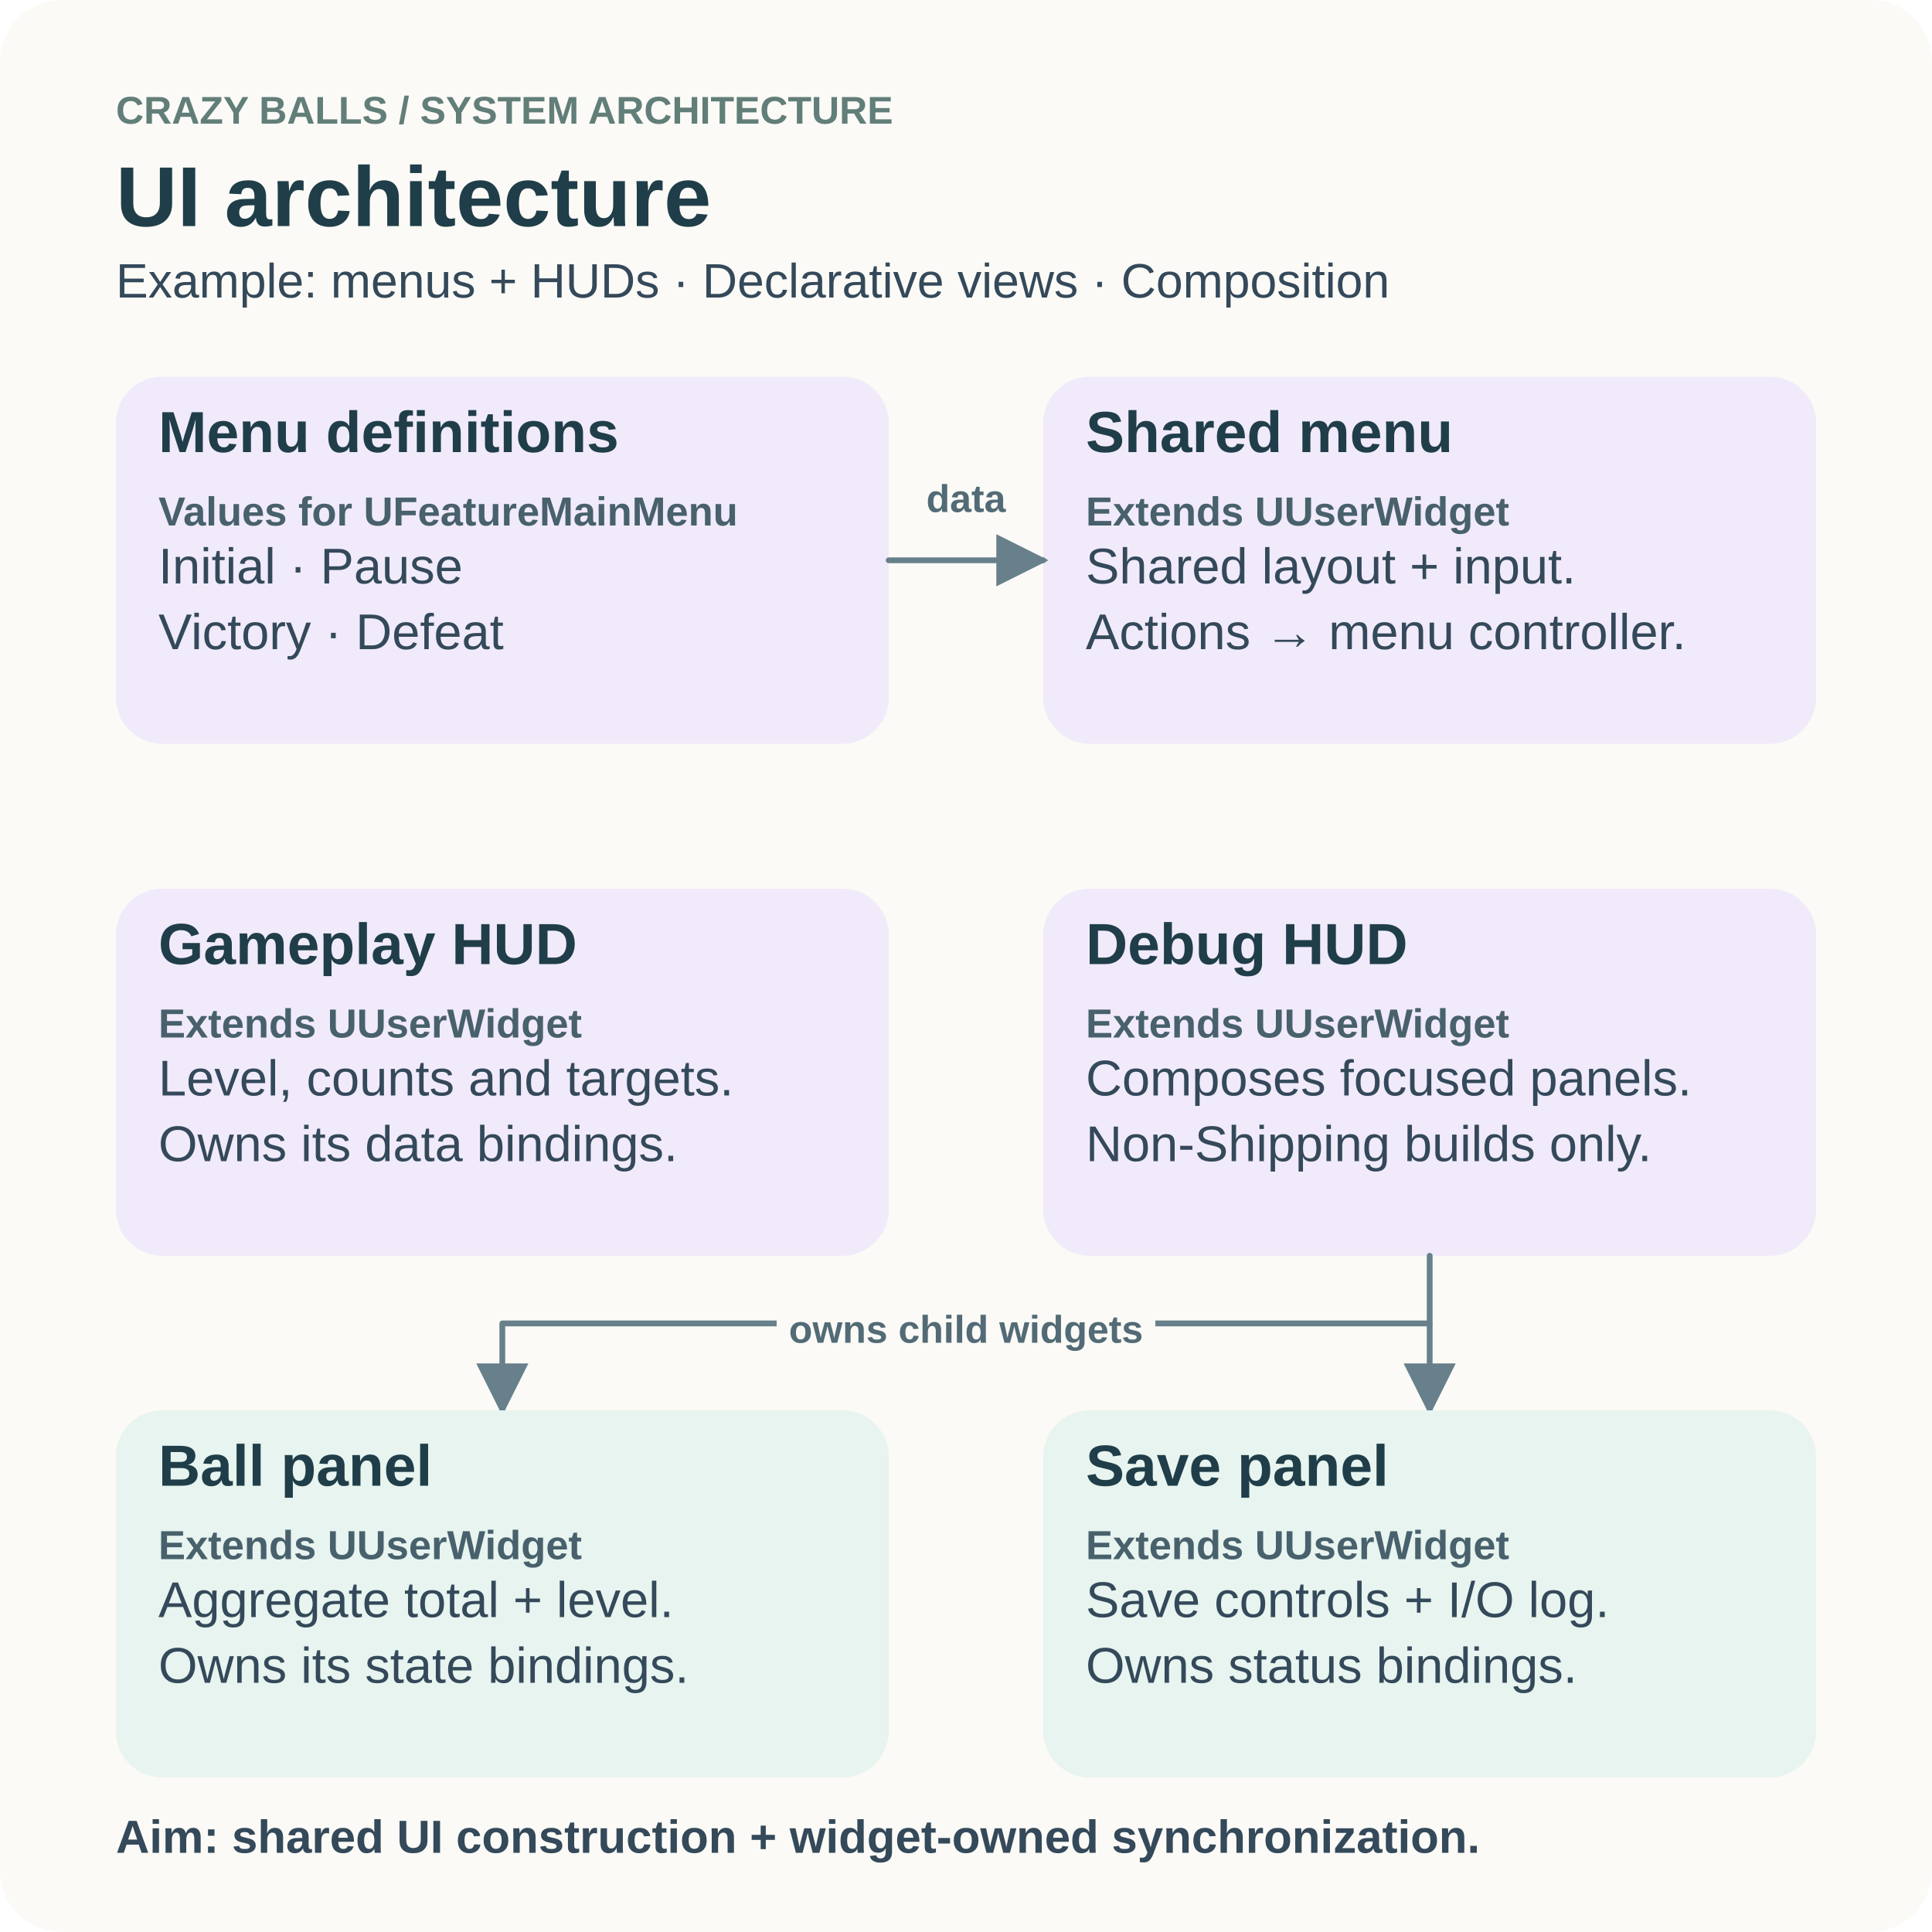
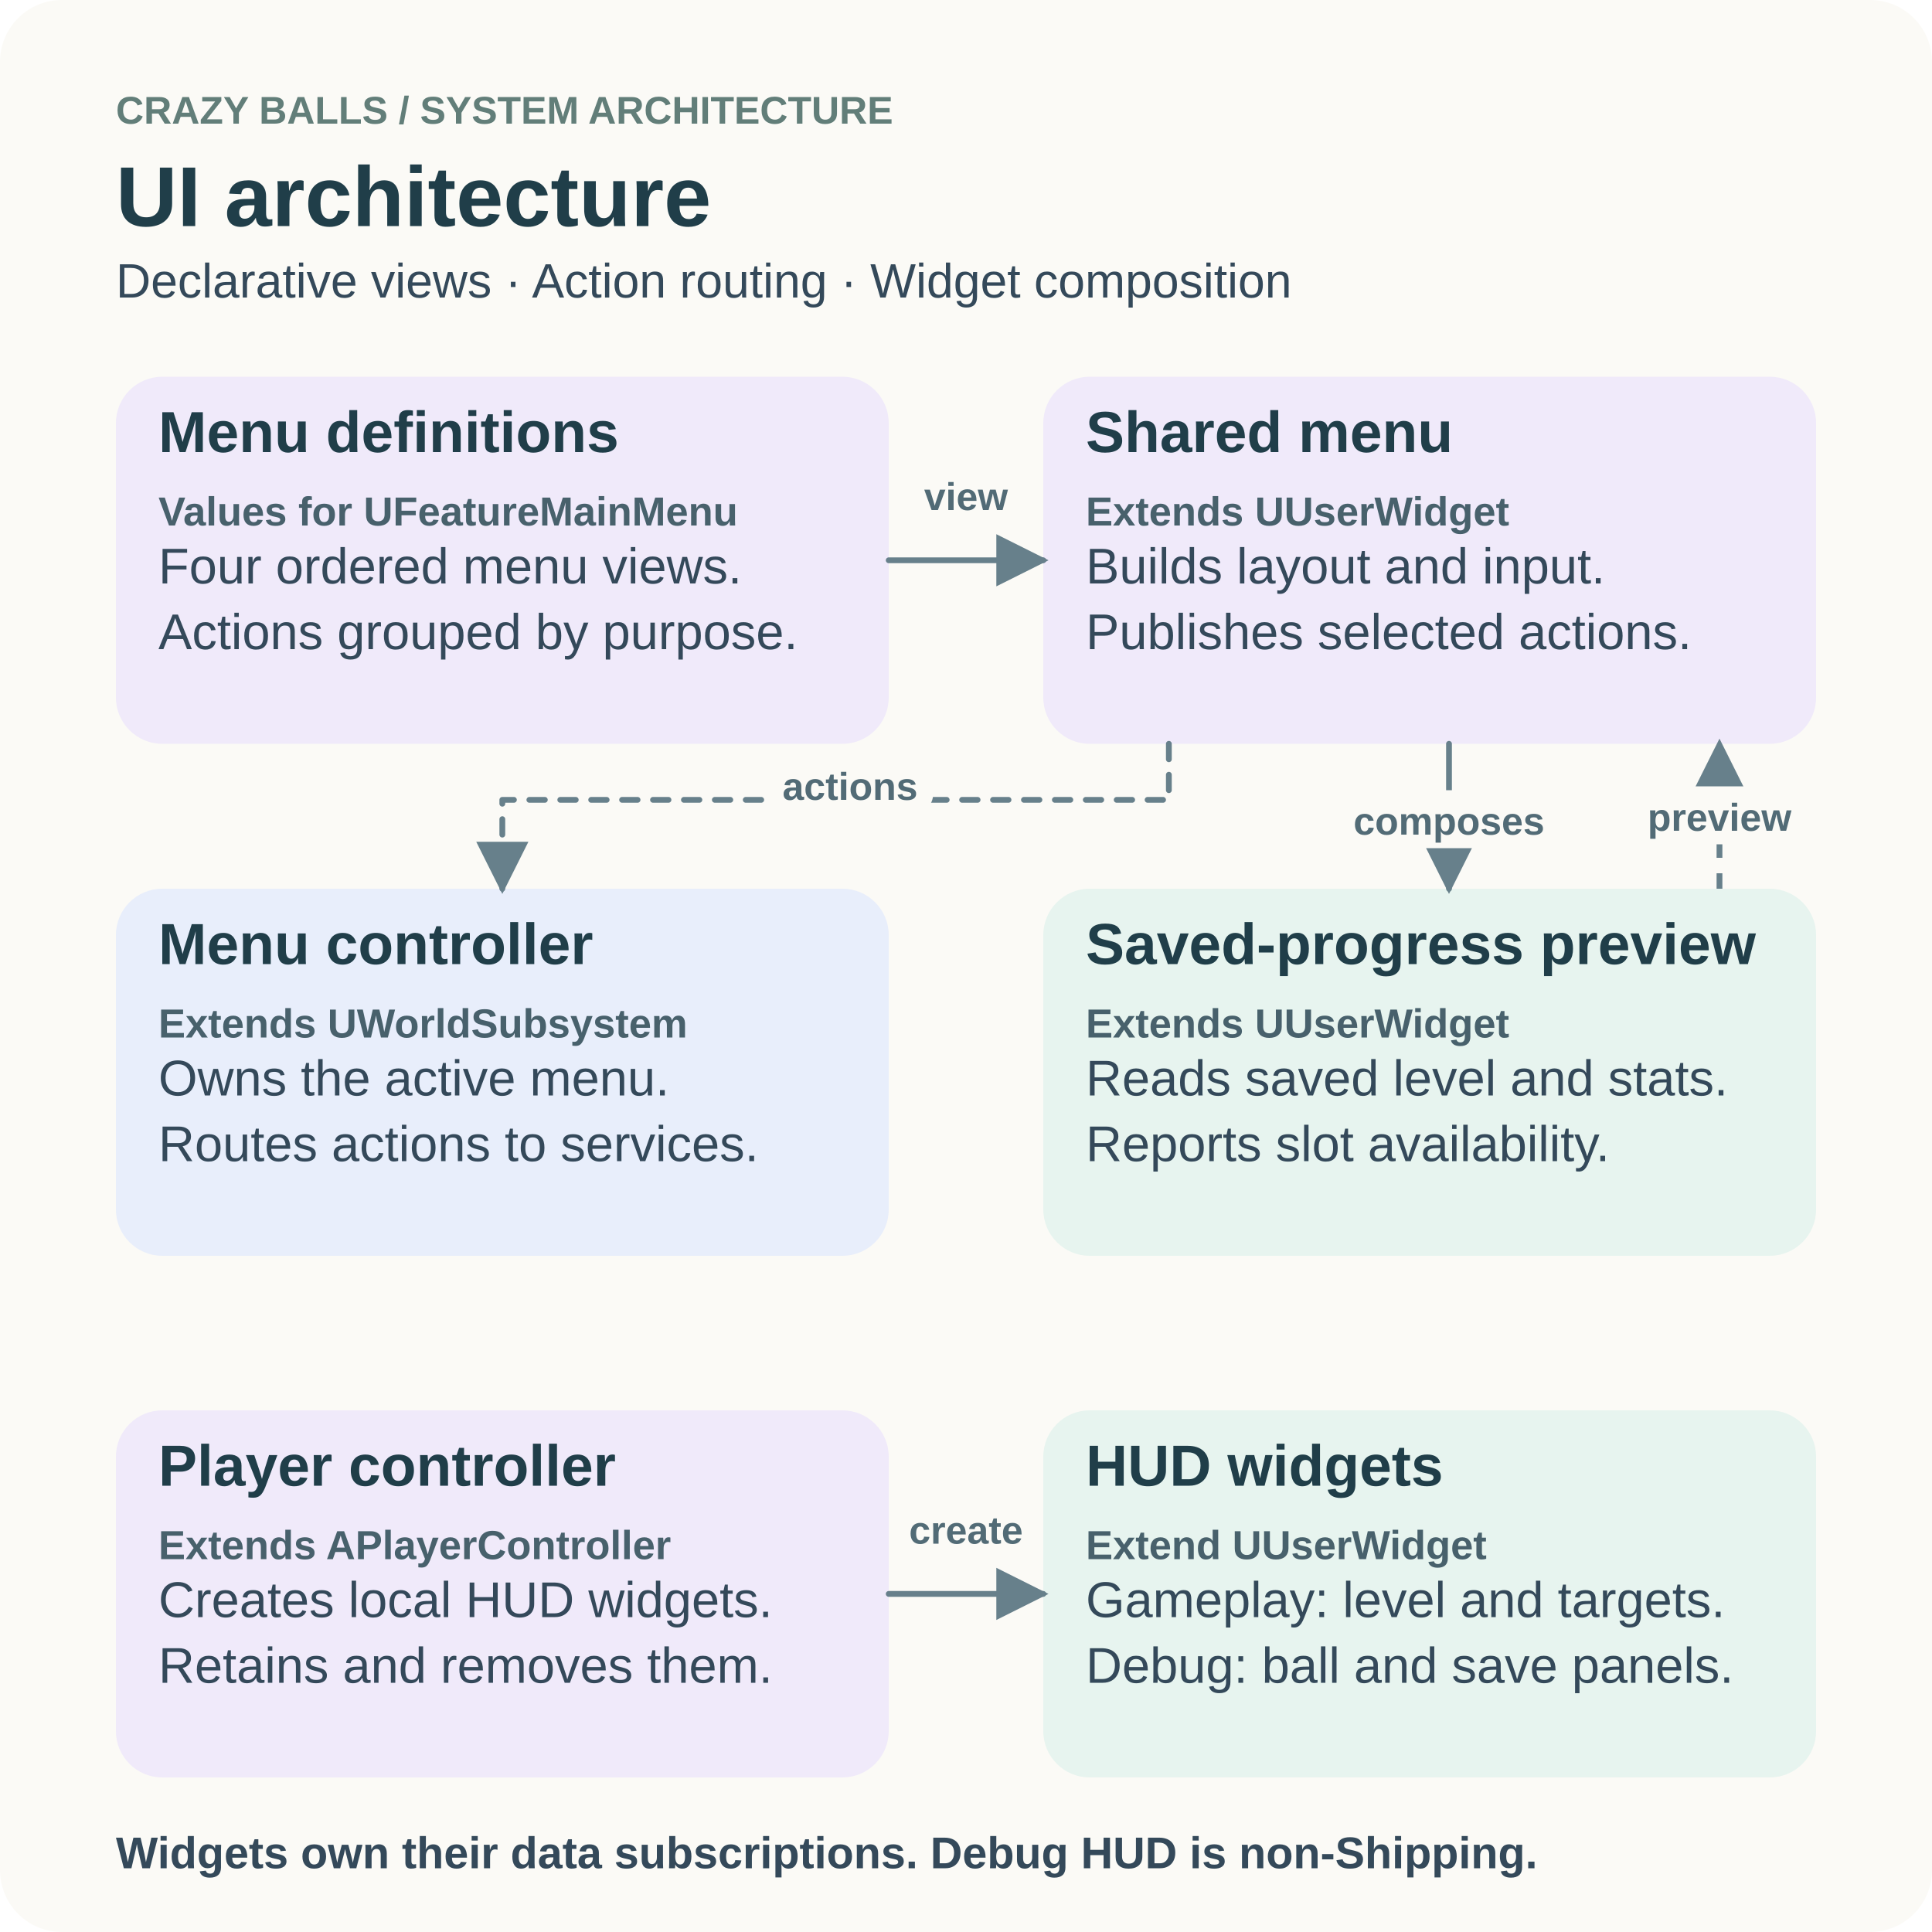
<svg xmlns="http://www.w3.org/2000/svg" width="1000" height="1000" viewBox="0 0 1000 1000" role="img" aria-labelledby="title desc">
  <defs>
    <marker id="arrow" viewBox="0 0 10 10" refX="9" refY="5" markerWidth="9" markerHeight="9" orient="auto-start-reverse">
      <path d="M 0 0 L 10 5 L 0 10 z" fill="#67808b" />
    </marker>
  </defs>
  <g font-family="Segoe UI, Arial, sans-serif">
    <rect width="1000" height="1000" rx="32" fill="#fbfaf6" />
    <text x="60" y="64" font-size="20" font-weight="700" fill="#627e79" text-anchor="start">CRAZY BALLS / SYSTEM ARCHITECTURE</text>
    <text x="60" y="117" font-size="44" font-weight="700" fill="#203e49" text-anchor="start">UI architecture</text>
-     <text x="60" y="154" font-size="25" font-weight="400" fill="#34495a" text-anchor="start">Example: menus + HUDs · Declarative views · Composition</text>
+     <text x="60" y="154" font-size="25" font-weight="400" fill="#34495a" text-anchor="start">Declarative views · Action routing · Widget composition</text>
    <rect x="60" y="195" width="400" height="190" rx="24" fill="#f0eafa" />
    <text x="82" y="234" font-size="30" font-weight="700" fill="#203e49" text-anchor="start">Menu definitions</text>
    <text x="82" y="272" font-size="21" font-weight="600" fill="#48616c" text-anchor="start">Values for UFeatureMainMenu</text>
-     <text x="82" y="302" font-size="26" font-weight="400" fill="#34495a" text-anchor="start">Initial · Pause</text>
-     <text x="82" y="336" font-size="26" font-weight="400" fill="#34495a" text-anchor="start">Victory · Defeat</text>
+     <text x="82" y="302" font-size="26" font-weight="400" fill="#34495a" text-anchor="start">Four ordered menu views.</text>
+     <text x="82" y="336" font-size="26" font-weight="400" fill="#34495a" text-anchor="start">Actions grouped by purpose.</text>
    <rect x="540" y="195" width="400" height="190" rx="24" fill="#f0eafa" />
    <text x="562" y="234" font-size="30" font-weight="700" fill="#203e49" text-anchor="start">Shared menu</text>
    <text x="562" y="272" font-size="21" font-weight="600" fill="#48616c" text-anchor="start">Extends UUserWidget</text>
-     <text x="562" y="302" font-size="26" font-weight="400" fill="#34495a" text-anchor="start">Shared layout + input.</text>
-     <text x="562" y="336" font-size="26" font-weight="400" fill="#34495a" text-anchor="start">Actions → menu controller.</text>
+     <text x="562" y="302" font-size="26" font-weight="400" fill="#34495a" text-anchor="start">Builds layout and input.</text>
+     <text x="562" y="336" font-size="26" font-weight="400" fill="#34495a" text-anchor="start">Publishes selected actions.</text>
+     <rect x="60" y="460" width="400" height="190" rx="24" fill="#e8eefb" />
+     <text x="82" y="499" font-size="30" font-weight="700" fill="#203e49" text-anchor="start">Menu controller</text>
+     <text x="82" y="537" font-size="21" font-weight="600" fill="#48616c" text-anchor="start">Extends UWorldSubsystem</text>
+     <text x="82" y="567" font-size="26" font-weight="400" fill="#34495a" text-anchor="start">Owns the active menu.</text>
+     <text x="82" y="601" font-size="26" font-weight="400" fill="#34495a" text-anchor="start">Routes actions to services.</text>
+     <rect x="540" y="460" width="400" height="190" rx="24" fill="#e7f4ef" />
+     <text x="562" y="499" font-size="30" font-weight="700" fill="#203e49" text-anchor="start">Saved-progress preview</text>
+     <text x="562" y="537" font-size="21" font-weight="600" fill="#48616c" text-anchor="start">Extends UUserWidget</text>
+     <text x="562" y="567" font-size="26" font-weight="400" fill="#34495a" text-anchor="start">Reads saved level and stats.</text>
+     <text x="562" y="601" font-size="26" font-weight="400" fill="#34495a" text-anchor="start">Reports slot availability.</text>
+     <rect x="60" y="730" width="400" height="190" rx="24" fill="#f0eafa" />
+     <text x="82" y="769" font-size="30" font-weight="700" fill="#203e49" text-anchor="start">Player controller</text>
+     <text x="82" y="807" font-size="21" font-weight="600" fill="#48616c" text-anchor="start">Extends APlayerController</text>
+     <text x="82" y="837" font-size="26" font-weight="400" fill="#34495a" text-anchor="start">Creates local HUD widgets.</text>
+     <text x="82" y="871" font-size="26" font-weight="400" fill="#34495a" text-anchor="start">Retains and removes them.</text>
+     <rect x="540" y="730" width="400" height="190" rx="24" fill="#e7f4ef" />
+     <text x="562" y="769" font-size="30" font-weight="700" fill="#203e49" text-anchor="start">HUD widgets</text>
+     <text x="562" y="807" font-size="21" font-weight="600" fill="#48616c" text-anchor="start">Extend UUserWidget</text>
+     <text x="562" y="837" font-size="26" font-weight="400" fill="#34495a" text-anchor="start">Gameplay: level and targets.</text>
+     <text x="562" y="871" font-size="26" font-weight="400" fill="#34495a" text-anchor="start">Debug: ball and save panels.</text>
    <path d="M 460 290 H 540" fill="none" stroke="#67808b" stroke-width="3" stroke-linecap="round" stroke-linejoin="round" marker-end="url(#arrow)" />
-     <rect x="472" y="242" width="56" height="30" rx="10" fill="#fbfaf6" />
-     <text x="500" y="265" font-size="20" font-weight="600" fill="#526b76" text-anchor="middle">data</text>
-     <rect x="60" y="460" width="400" height="190" rx="24" fill="#f0eafa" />
-     <text x="82" y="499" font-size="30" font-weight="700" fill="#203e49" text-anchor="start">Gameplay HUD</text>
-     <text x="82" y="537" font-size="21" font-weight="600" fill="#48616c" text-anchor="start">Extends UUserWidget</text>
-     <text x="82" y="567" font-size="26" font-weight="400" fill="#34495a" text-anchor="start">Level, counts and targets.</text>
-     <text x="82" y="601" font-size="26" font-weight="400" fill="#34495a" text-anchor="start">Owns its data bindings.</text>
-     <rect x="540" y="460" width="400" height="190" rx="24" fill="#f0eafa" />
-     <text x="562" y="499" font-size="30" font-weight="700" fill="#203e49" text-anchor="start">Debug HUD</text>
-     <text x="562" y="537" font-size="21" font-weight="600" fill="#48616c" text-anchor="start">Extends UUserWidget</text>
-     <text x="562" y="567" font-size="26" font-weight="400" fill="#34495a" text-anchor="start">Composes focused panels.</text>
-     <text x="562" y="601" font-size="26" font-weight="400" fill="#34495a" text-anchor="start">Non-Shipping builds only.</text>
-     <path d="M 740 650 V 730" fill="none" stroke="#67808b" stroke-width="3" stroke-linecap="round" stroke-linejoin="round" marker-end="url(#arrow)" />
-     <path d="M 740 685 H 260 V 730" fill="none" stroke="#67808b" stroke-width="3" stroke-linecap="round" stroke-linejoin="round" marker-end="url(#arrow)" />
-     <rect x="402" y="672" width="196" height="30" rx="10" fill="#fbfaf6" />
-     <text x="500" y="695" font-size="20" font-weight="600" fill="#526b76" text-anchor="middle">owns child widgets</text>
-     <rect x="60" y="730" width="400" height="190" rx="24" fill="#e7f4ef" />
-     <text x="82" y="769" font-size="30" font-weight="700" fill="#203e49" text-anchor="start">Ball panel</text>
-     <text x="82" y="807" font-size="21" font-weight="600" fill="#48616c" text-anchor="start">Extends UUserWidget</text>
-     <text x="82" y="837" font-size="26" font-weight="400" fill="#34495a" text-anchor="start">Aggregate total + level.</text>
-     <text x="82" y="871" font-size="26" font-weight="400" fill="#34495a" text-anchor="start">Owns its state bindings.</text>
-     <rect x="540" y="730" width="400" height="190" rx="24" fill="#e7f4ef" />
-     <text x="562" y="769" font-size="30" font-weight="700" fill="#203e49" text-anchor="start">Save panel</text>
-     <text x="562" y="807" font-size="21" font-weight="600" fill="#48616c" text-anchor="start">Extends UUserWidget</text>
-     <text x="562" y="837" font-size="26" font-weight="400" fill="#34495a" text-anchor="start">Save controls + I/O log.</text>
-     <text x="562" y="871" font-size="26" font-weight="400" fill="#34495a" text-anchor="start">Owns status bindings.</text>
-     <text x="60" y="959" font-size="24" font-weight="600" fill="#34495a" text-anchor="start">Aim: shared UI construction + widget-owned synchronization.</text>
+     <rect x="472" y="241" width="56" height="30" rx="10" fill="#fbfaf6" />
+     <text x="500" y="264" font-size="20" font-weight="600" fill="#526b76" text-anchor="middle">view</text>
+     <path d="M 605 385 V 414 H 260 V 460" fill="none" stroke="#67808b" stroke-width="3" stroke-linecap="round" stroke-linejoin="round" stroke-dasharray="8 8" marker-end="url(#arrow)" />
+     <rect x="397" y="391" width="86" height="30" rx="10" fill="#fbfaf6" />
+     <text x="440" y="414" font-size="20" font-weight="600" fill="#526b76" text-anchor="middle">actions</text>
+     <path d="M 750 385 V 460" fill="none" stroke="#67808b" stroke-width="3" stroke-linecap="round" stroke-linejoin="round" marker-end="url(#arrow)" />
+     <rect x="702" y="409" width="96" height="30" rx="10" fill="#fbfaf6" />
+     <text x="750" y="432" font-size="20" font-weight="600" fill="#526b76" text-anchor="middle">composes</text>
+     <path d="M 460 825 H 540" fill="none" stroke="#67808b" stroke-width="3" stroke-linecap="round" stroke-linejoin="round" marker-end="url(#arrow)" />
+     <rect x="462" y="776" width="76" height="30" rx="10" fill="#fbfaf6" />
+     <text x="500" y="799" font-size="20" font-weight="600" fill="#526b76" text-anchor="middle">create</text>
+     <path d="M 890 460 V 385" fill="none" stroke="#67808b" stroke-width="3" stroke-dasharray="8 8" marker-end="url(#arrow)" />
+     <rect x="846" y="407" width="88" height="30" rx="10" fill="#fbfaf6" />
+     <text x="890" y="430" font-size="20" font-weight="600" fill="#526b76" text-anchor="middle">preview</text>
+     <text x="60" y="967" font-size="23" font-weight="600" fill="#34495a" text-anchor="start">Widgets own their data subscriptions. Debug HUD is non-Shipping.</text>
  </g>
</svg>
